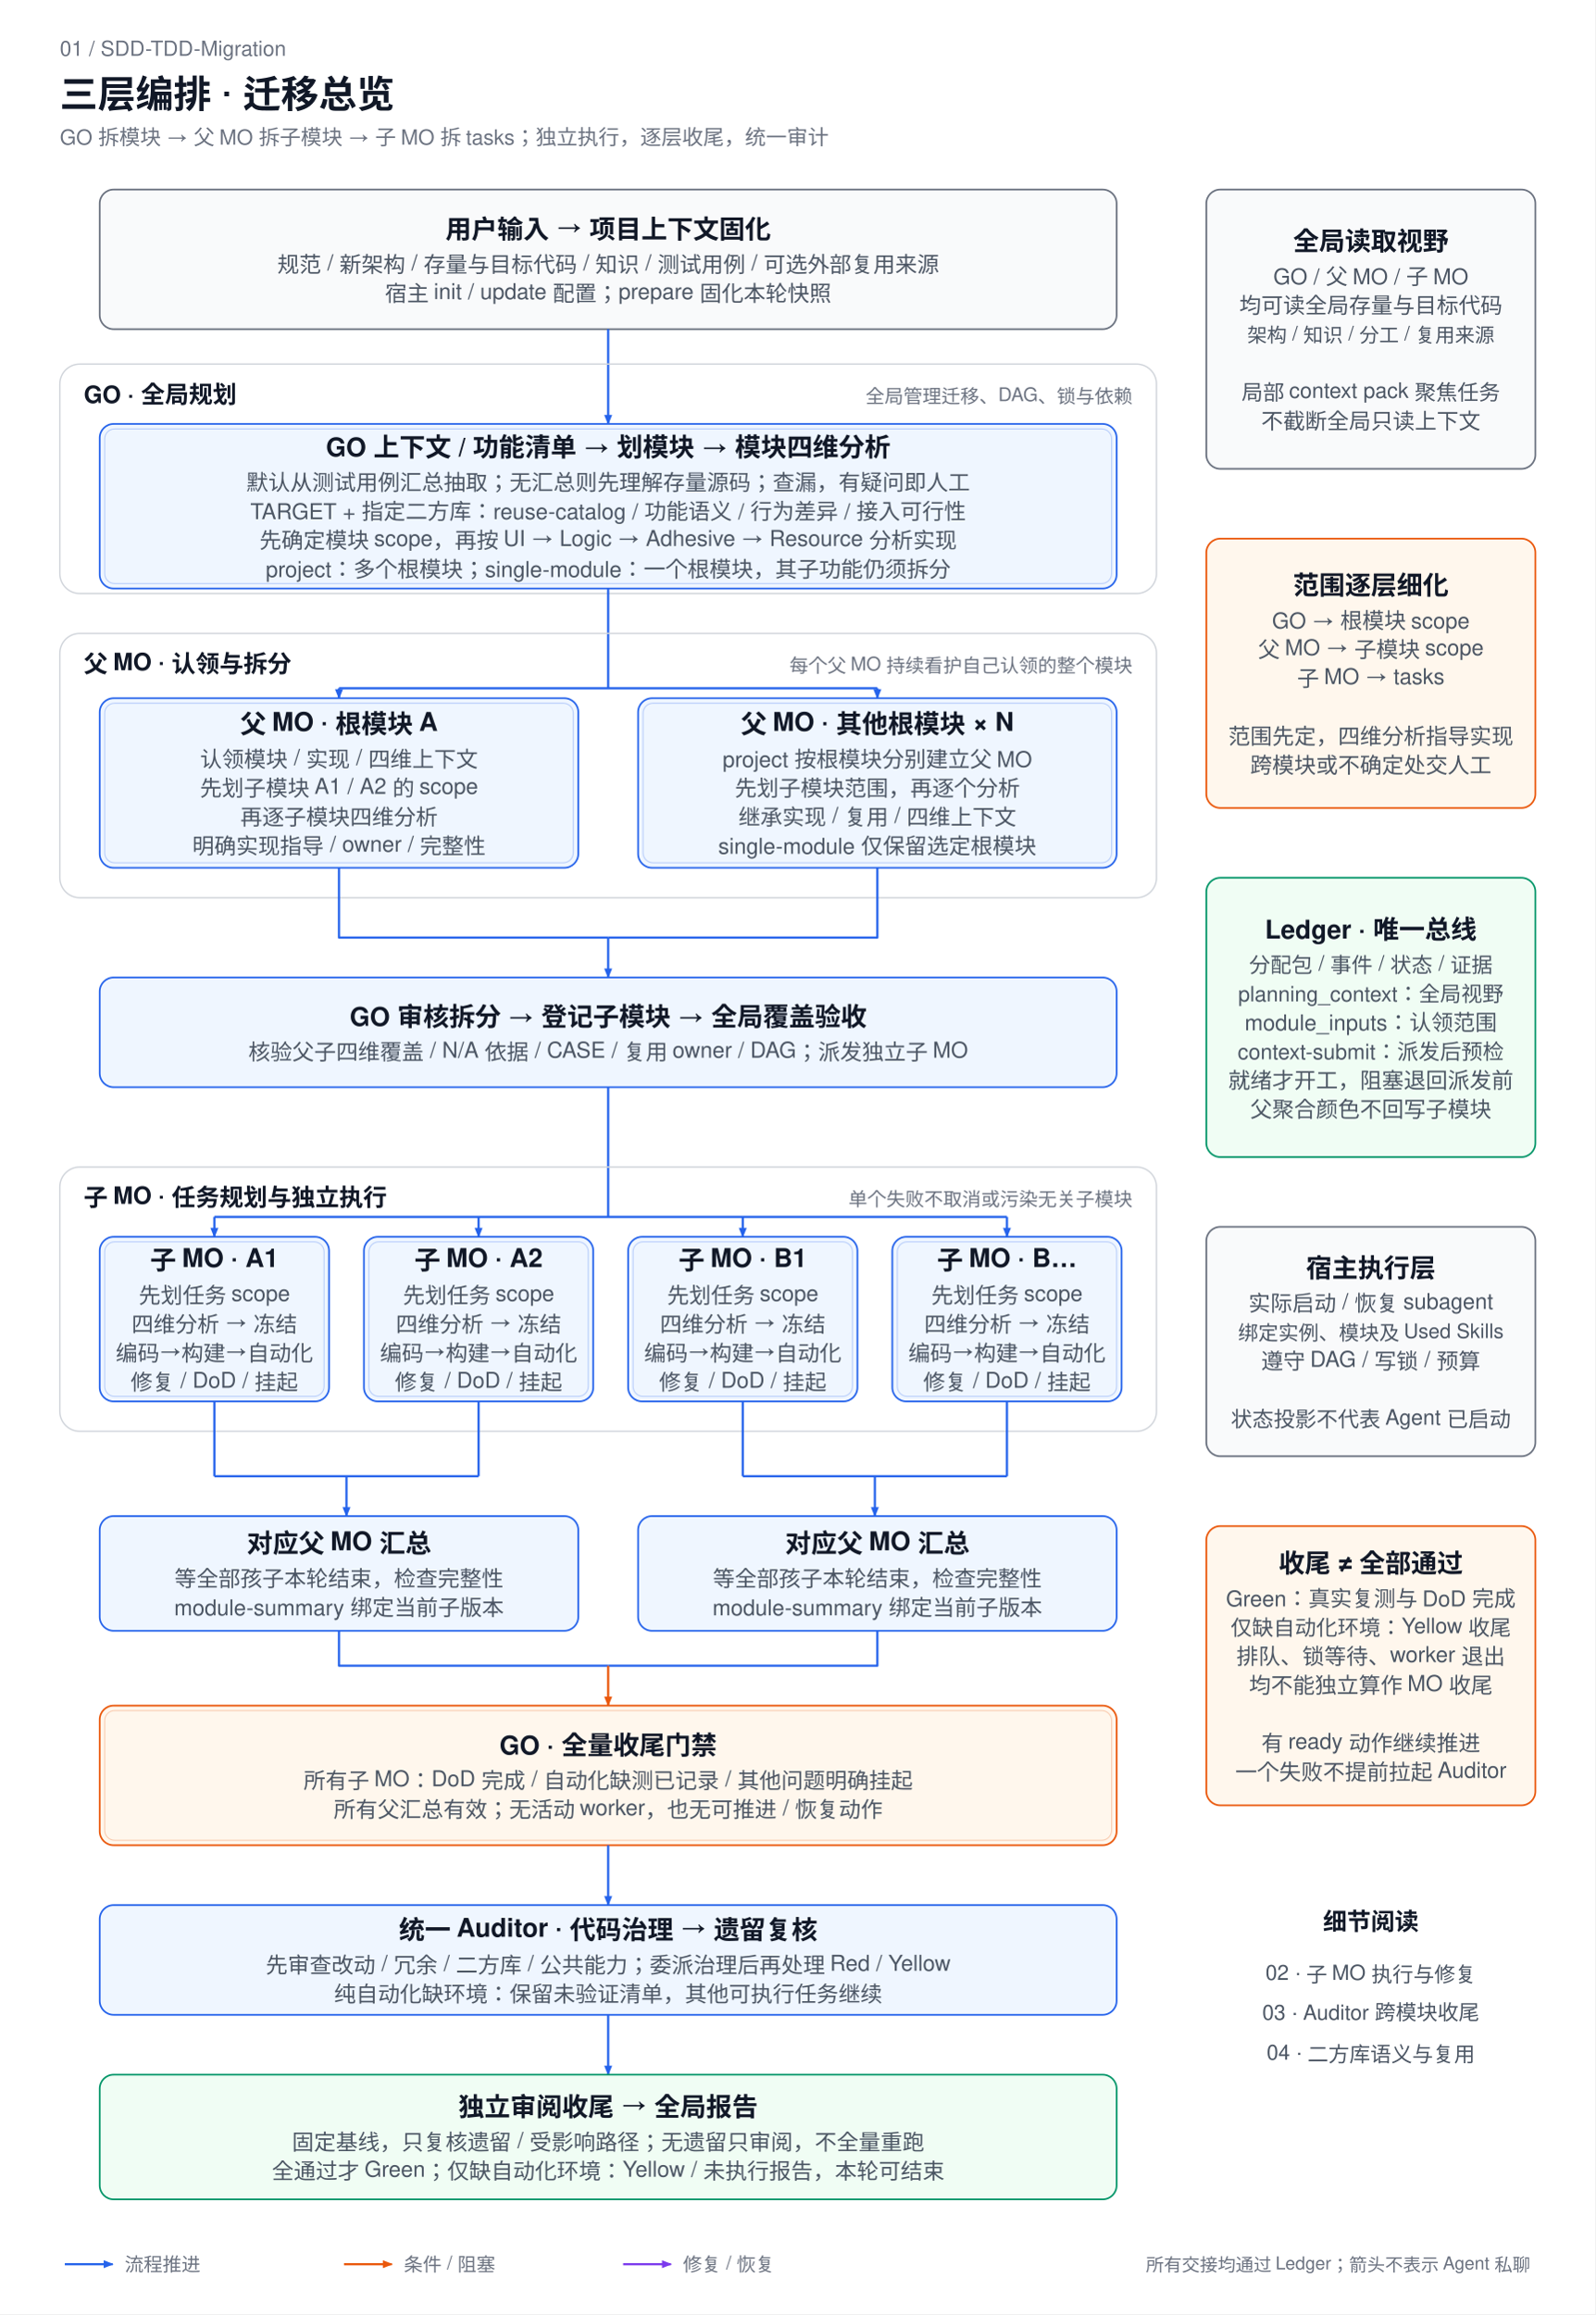
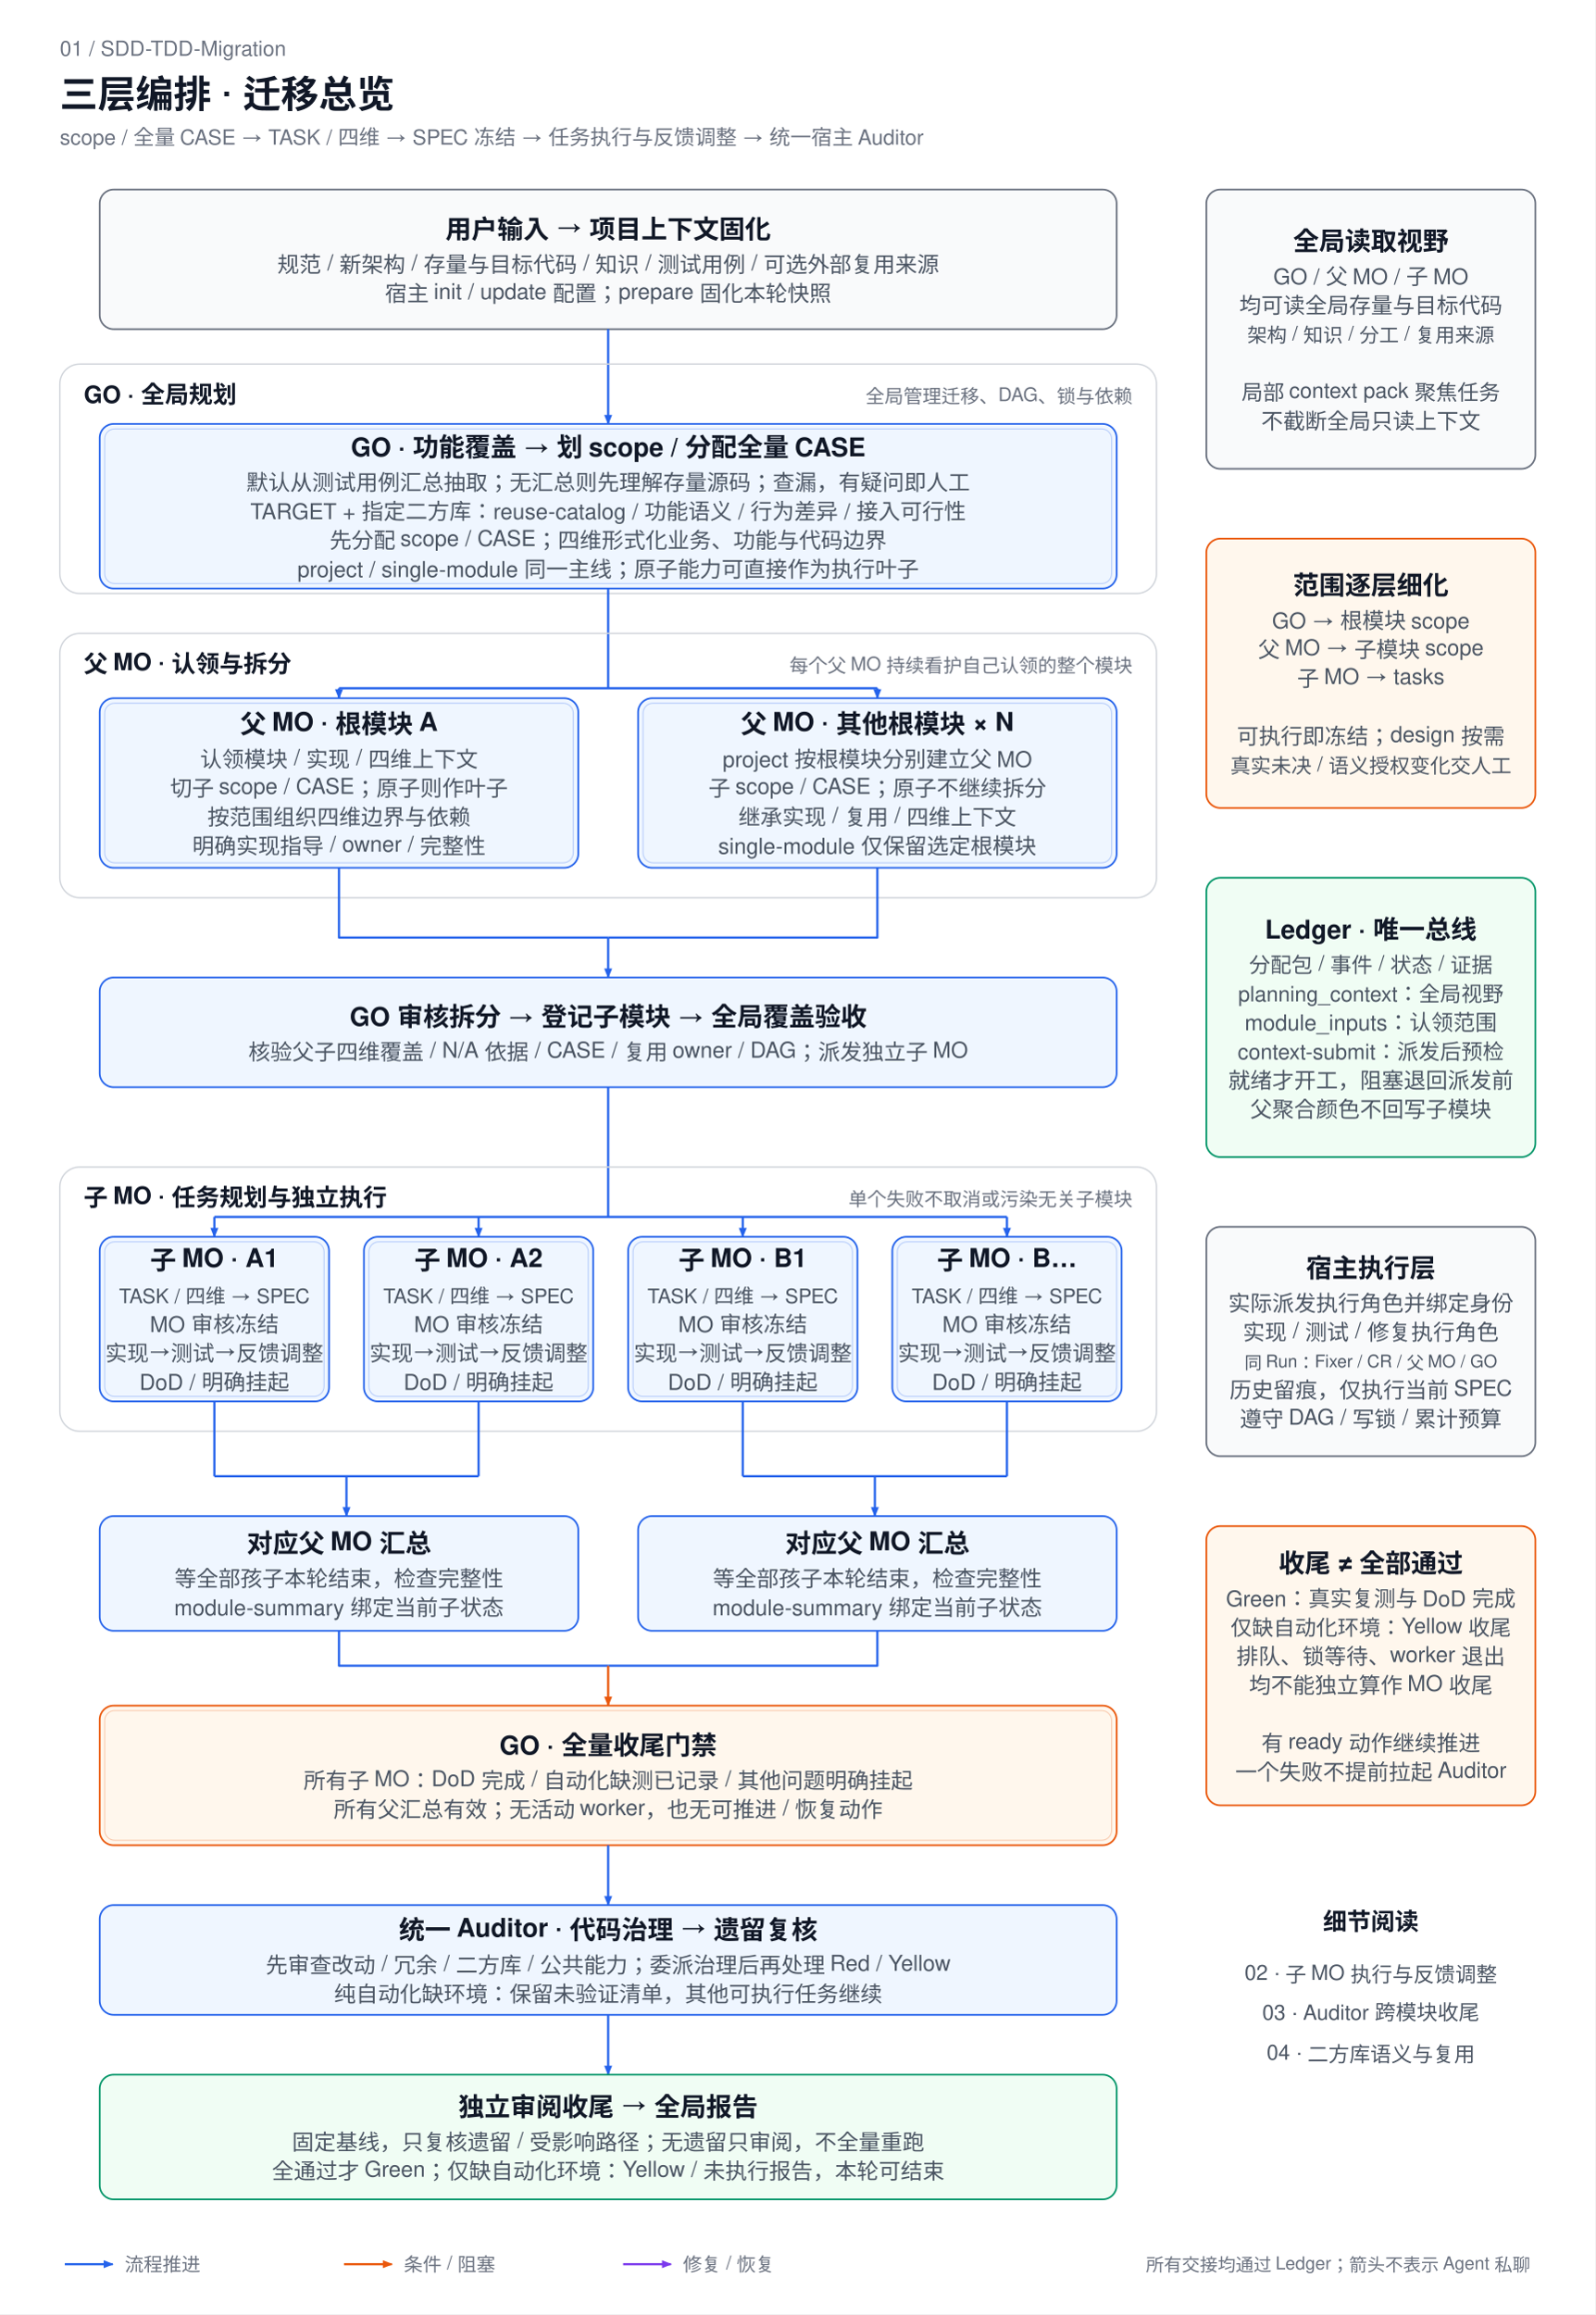
<svg xmlns="http://www.w3.org/2000/svg" width="1600" height="2320" viewBox="0 0 1600 2320" role="img" aria-labelledby="title desc">
  <style>text {font-family: "Helvetica Neue", Helvetica, Arial, "PingFang SC", "Microsoft YaHei", sans-serif;}</style>
  <defs>
    <marker id="arrow-blue" markerWidth="10" markerHeight="8" refX="9" refY="4" orient="auto" markerUnits="userSpaceOnUse">
      <path d="M0,0 L10,4 L0,8 Z" fill="#2563eb" />
    </marker>
    <marker id="arrow-orange" markerWidth="10" markerHeight="8" refX="9" refY="4" orient="auto" markerUnits="userSpaceOnUse">
      <path d="M0,0 L10,4 L0,8 Z" fill="#ea580c" />
    </marker>
    <marker id="arrow-green" markerWidth="10" markerHeight="8" refX="9" refY="4" orient="auto" markerUnits="userSpaceOnUse">
      <path d="M0,0 L10,4 L0,8 Z" fill="#059669" />
    </marker>
    <marker id="arrow-purple" markerWidth="10" markerHeight="8" refX="9" refY="4" orient="auto" markerUnits="userSpaceOnUse">
      <path d="M0,0 L10,4 L0,8 Z" fill="#7c3aed" />
    </marker>
    <marker id="arrow-gray" markerWidth="10" markerHeight="8" refX="9" refY="4" orient="auto" markerUnits="userSpaceOnUse">
      <path d="M0,0 L10,4 L0,8 Z" fill="#6b7280" />
    </marker>
  </defs>
  <rect width="1600" height="2320" fill="white" />
  <text x="60" y="56" font-size="21.00" fill="#6b7280" text-anchor="start" font-weight="400">01  /  SDD-TDD-Migration</text>
  <text x="60" y="108" font-size="38.00" fill="#111827" text-anchor="start" font-weight="700">三层编排 · 迁移总览</text>
-   <text x="60" y="145" font-size="21.00" fill="#6b7280" text-anchor="start" font-weight="400">GO 拆模块 → 父 MO 拆子模块 → 子 MO 拆 tasks；独立执行，逐层收尾，统一审计</text>
+   <text x="60" y="145" font-size="21.00" fill="#6b7280" text-anchor="start" font-weight="400">scope / 全量 CASE → TASK / 四维 → SPEC 冻结 → 任务执行与反馈调整 → 统一宿主 Auditor</text>
  <rect x="100" y="190" width="1020" height="140" rx="14" fill="#f9fafb" stroke="#6b7280" stroke-width="1.7" />
  <text x="610.0" y="239.0" font-size="26.00" fill="#111827" text-anchor="middle" font-weight="650">用户输入 → 项目上下文固化</text>
  <text x="610.0" y="273.0" font-size="22.00" fill="#4b5563" text-anchor="middle" font-weight="400">规范 / 新架构 / 存量与目标代码 / 知识 / 测试用例 / 可选外部复用来源</text>
  <text x="610.0" y="302.0" font-size="22.00" fill="#4b5563" text-anchor="middle" font-weight="400">宿主 init / update 配置；prepare 固化本轮快照</text>
  <path d="M610,330 L610,425" fill="none" stroke="#2563eb" stroke-width="2.2" stroke-linejoin="round" marker-end="url(#arrow-blue)" />
  <rect x="60" y="365" width="1100" height="230" rx="20" fill="none" stroke="#d1d5db" stroke-width="1.4" />
  <text x="84" y="404" font-size="24.00" fill="#111827" text-anchor="start" font-weight="650">GO  ·  全局规划</text>
  <text x="1136" y="404" font-size="19.00" fill="#6b7280" text-anchor="end" font-weight="400">全局管理迁移、DAG、锁与依赖</text>
  <rect x="100" y="425" width="1020" height="165" rx="14" fill="#eff6ff" stroke="#2563eb" stroke-width="1.7" />
  <rect x="105" y="430" width="1010" height="155" rx="10" fill="none" stroke="#2563eb" stroke-opacity="0.28" />
-   <text x="610.0" y="457.5" font-size="26.00" fill="#111827" text-anchor="middle" font-weight="650">GO 上下文 / 功能清单 → 划模块 → 模块四维分析</text>
+   <text x="610.0" y="457.5" font-size="26.00" fill="#111827" text-anchor="middle" font-weight="650">GO · 功能覆盖 → 划 scope / 分配全量 CASE</text>
  <text x="610.0" y="491.5" font-size="22.00" fill="#4b5563" text-anchor="middle" font-weight="400">默认从测试用例汇总抽取；无汇总则先理解存量源码；查漏，有疑问即人工</text>
  <text x="610.0" y="520.5" font-size="22.00" fill="#4b5563" text-anchor="middle" font-weight="400">TARGET + 指定二方库：reuse-catalog / 功能语义 / 行为差异 / 接入可行性</text>
-   <text x="610.0" y="549.5" font-size="22.00" fill="#4b5563" text-anchor="middle" font-weight="400">先确定模块 scope，再按 UI → Logic → Adhesive → Resource 分析实现</text>
-   <text x="610.0" y="578.5" font-size="22.00" fill="#4b5563" text-anchor="middle" font-weight="400">project：多个根模块；single-module：一个根模块，其子功能仍须拆分</text>
+   <text x="610.0" y="549.5" font-size="22.00" fill="#4b5563" text-anchor="middle" font-weight="400">先分配 scope / CASE；四维形式化业务、功能与代码边界</text>
+   <text x="610.0" y="578.5" font-size="22.00" fill="#4b5563" text-anchor="middle" font-weight="400">project / single-module 同一主线；原子能力可直接作为执行叶子</text>
  <path d="M610,590 L610,690" fill="none" stroke="#2563eb" stroke-width="2.2" stroke-linejoin="round" />
  <path d="M340,690 L880,690" fill="none" stroke="#2563eb" stroke-width="2.2" stroke-linejoin="round" />
  <path d="M340,690 L340,700" fill="none" stroke="#2563eb" stroke-width="2.2" stroke-linejoin="round" marker-end="url(#arrow-blue)" />
  <path d="M880,690 L880,700" fill="none" stroke="#2563eb" stroke-width="2.2" stroke-linejoin="round" marker-end="url(#arrow-blue)" />
  <rect x="60" y="635" width="1100" height="265" rx="20" fill="none" stroke="#d1d5db" stroke-width="1.4" />
  <text x="84" y="674" font-size="24.00" fill="#111827" text-anchor="start" font-weight="650">父 MO  ·  认领与拆分</text>
  <text x="1136" y="674" font-size="19.00" fill="#6b7280" text-anchor="end" font-weight="400">每个父 MO 持续看护自己认领的整个模块</text>
  <rect x="100" y="700" width="480" height="170" rx="14" fill="#eff6ff" stroke="#2563eb" stroke-width="1.7" />
  <rect x="105" y="705" width="470" height="160" rx="10" fill="none" stroke="#2563eb" stroke-opacity="0.28" />
  <text x="340.0" y="735.0" font-size="26.00" fill="#111827" text-anchor="middle" font-weight="650">父 MO · 根模块 A</text>
  <text x="340.0" y="769.0" font-size="22.00" fill="#4b5563" text-anchor="middle" font-weight="400">认领模块 / 实现 / 四维上下文</text>
-   <text x="340.0" y="798.0" font-size="22.00" fill="#4b5563" text-anchor="middle" font-weight="400">先划子模块 A1 / A2 的 scope</text>
-   <text x="340.0" y="827.0" font-size="22.00" fill="#4b5563" text-anchor="middle" font-weight="400">再逐子模块四维分析</text>
+   <text x="340.0" y="798.0" font-size="22.00" fill="#4b5563" text-anchor="middle" font-weight="400">切子 scope / CASE；原子则作叶子</text>
+   <text x="340.0" y="827.0" font-size="22.00" fill="#4b5563" text-anchor="middle" font-weight="400">按范围组织四维边界与依赖</text>
  <text x="340.0" y="856.0" font-size="22.00" fill="#4b5563" text-anchor="middle" font-weight="400">明确实现指导 / owner / 完整性</text>
  <rect x="640" y="700" width="480" height="170" rx="14" fill="#eff6ff" stroke="#2563eb" stroke-width="1.7" />
  <rect x="645" y="705" width="470" height="160" rx="10" fill="none" stroke="#2563eb" stroke-opacity="0.28" />
  <text x="880.0" y="735.0" font-size="26.00" fill="#111827" text-anchor="middle" font-weight="650">父 MO · 其他根模块 × N</text>
  <text x="880.0" y="769.0" font-size="22.00" fill="#4b5563" text-anchor="middle" font-weight="400">project 按根模块分别建立父 MO</text>
-   <text x="880.0" y="798.0" font-size="22.00" fill="#4b5563" text-anchor="middle" font-weight="400">先划子模块范围，再逐个分析</text>
+   <text x="880.0" y="798.0" font-size="22.00" fill="#4b5563" text-anchor="middle" font-weight="400">子 scope / CASE；原子不继续拆分</text>
  <text x="880.0" y="827.0" font-size="22.00" fill="#4b5563" text-anchor="middle" font-weight="400">继承实现 / 复用 / 四维上下文</text>
  <text x="880.0" y="856.0" font-size="22.00" fill="#4b5563" text-anchor="middle" font-weight="400">single-module 仅保留选定根模块</text>
  <path d="M340,870 L340,940 L610,940" fill="none" stroke="#2563eb" stroke-width="2.2" stroke-linejoin="round" />
  <path d="M880,870 L880,940 L610,940" fill="none" stroke="#2563eb" stroke-width="2.2" stroke-linejoin="round" />
  <path d="M610,940 L610,980" fill="none" stroke="#2563eb" stroke-width="2.2" stroke-linejoin="round" marker-end="url(#arrow-blue)" />
  <rect x="100" y="980" width="1020" height="110" rx="14" fill="#eff6ff" stroke="#2563eb" stroke-width="1.7" />
  <text x="610.0" y="1028.5" font-size="26.00" fill="#111827" text-anchor="middle" font-weight="650">GO 审核拆分 → 登记子模块 → 全局覆盖验收</text>
  <text x="610.0" y="1062.5" font-size="22.00" fill="#4b5563" text-anchor="middle" font-weight="400">核验父子四维覆盖 / N/A 依据 / CASE / 复用 owner / DAG；派发独立子 MO</text>
  <path d="M610,1090 L610,1220" fill="none" stroke="#2563eb" stroke-width="2.2" stroke-linejoin="round" />
  <path d="M215,1220 L1010,1220" fill="none" stroke="#2563eb" stroke-width="2.2" stroke-linejoin="round" />
  <rect x="60" y="1170" width="1100" height="265" rx="20" fill="none" stroke="#d1d5db" stroke-width="1.4" />
  <text x="84" y="1209" font-size="24.00" fill="#111827" text-anchor="start" font-weight="650">子 MO  ·  任务规划与独立执行</text>
  <text x="1136" y="1209" font-size="19.00" fill="#6b7280" text-anchor="end" font-weight="400">单个失败不取消或污染无关子模块</text>
  <path d="M215,1220 L215,1240" fill="none" stroke="#2563eb" stroke-width="2.2" stroke-linejoin="round" marker-end="url(#arrow-blue)" />
  <rect x="100" y="1240" width="230" height="165" rx="14" fill="#eff6ff" stroke="#2563eb" stroke-width="1.7" />
  <rect x="105" y="1245" width="220" height="155" rx="10" fill="none" stroke="#2563eb" stroke-opacity="0.28" />
  <text x="215.0" y="1272.5" font-size="26.00" fill="#111827" text-anchor="middle" font-weight="650">子 MO · A1</text>
-   <text x="215.0" y="1306.5" font-size="22.00" fill="#4b5563" text-anchor="middle" font-weight="400">先划任务 scope</text>
-   <text x="215.0" y="1335.5" font-size="22.00" fill="#4b5563" text-anchor="middle" font-weight="400">四维分析 → 冻结</text>
-   <text x="215.0" y="1364.5" font-size="22.00" fill="#4b5563" text-anchor="middle" font-weight="400">编码→构建→自动化</text>
-   <text x="215.0" y="1393.5" font-size="21.91" fill="#4b5563" text-anchor="middle" font-weight="400">修复 / DoD / 挂起</text>
+   <text x="215.0" y="1306.5" font-size="20.04" fill="#4b5563" text-anchor="middle" font-weight="400">TASK / 四维 → SPEC</text>
+   <text x="215.0" y="1335.5" font-size="22.00" fill="#4b5563" text-anchor="middle" font-weight="400">MO 审核冻结</text>
+   <text x="215.0" y="1364.5" font-size="21.88" fill="#4b5563" text-anchor="middle" font-weight="400">实现→测试→反馈调整</text>
+   <text x="215.0" y="1393.5" font-size="22.00" fill="#4b5563" text-anchor="middle" font-weight="400">DoD / 明确挂起</text>
  <path d="M480,1220 L480,1240" fill="none" stroke="#2563eb" stroke-width="2.2" stroke-linejoin="round" marker-end="url(#arrow-blue)" />
  <rect x="365" y="1240" width="230" height="165" rx="14" fill="#eff6ff" stroke="#2563eb" stroke-width="1.7" />
  <rect x="370" y="1245" width="220" height="155" rx="10" fill="none" stroke="#2563eb" stroke-opacity="0.28" />
  <text x="480.0" y="1272.5" font-size="26.00" fill="#111827" text-anchor="middle" font-weight="650">子 MO · A2</text>
-   <text x="480.0" y="1306.5" font-size="22.00" fill="#4b5563" text-anchor="middle" font-weight="400">先划任务 scope</text>
-   <text x="480.0" y="1335.5" font-size="22.00" fill="#4b5563" text-anchor="middle" font-weight="400">四维分析 → 冻结</text>
-   <text x="480.0" y="1364.5" font-size="22.00" fill="#4b5563" text-anchor="middle" font-weight="400">编码→构建→自动化</text>
-   <text x="480.0" y="1393.5" font-size="21.91" fill="#4b5563" text-anchor="middle" font-weight="400">修复 / DoD / 挂起</text>
+   <text x="480.0" y="1306.5" font-size="20.04" fill="#4b5563" text-anchor="middle" font-weight="400">TASK / 四维 → SPEC</text>
+   <text x="480.0" y="1335.5" font-size="22.00" fill="#4b5563" text-anchor="middle" font-weight="400">MO 审核冻结</text>
+   <text x="480.0" y="1364.5" font-size="21.88" fill="#4b5563" text-anchor="middle" font-weight="400">实现→测试→反馈调整</text>
+   <text x="480.0" y="1393.5" font-size="22.00" fill="#4b5563" text-anchor="middle" font-weight="400">DoD / 明确挂起</text>
  <path d="M745,1220 L745,1240" fill="none" stroke="#2563eb" stroke-width="2.2" stroke-linejoin="round" marker-end="url(#arrow-blue)" />
  <rect x="630" y="1240" width="230" height="165" rx="14" fill="#eff6ff" stroke="#2563eb" stroke-width="1.7" />
  <rect x="635" y="1245" width="220" height="155" rx="10" fill="none" stroke="#2563eb" stroke-opacity="0.28" />
  <text x="745.0" y="1272.5" font-size="26.00" fill="#111827" text-anchor="middle" font-weight="650">子 MO · B1</text>
-   <text x="745.0" y="1306.5" font-size="22.00" fill="#4b5563" text-anchor="middle" font-weight="400">先划任务 scope</text>
-   <text x="745.0" y="1335.5" font-size="22.00" fill="#4b5563" text-anchor="middle" font-weight="400">四维分析 → 冻结</text>
-   <text x="745.0" y="1364.5" font-size="22.00" fill="#4b5563" text-anchor="middle" font-weight="400">编码→构建→自动化</text>
-   <text x="745.0" y="1393.5" font-size="21.91" fill="#4b5563" text-anchor="middle" font-weight="400">修复 / DoD / 挂起</text>
+   <text x="745.0" y="1306.5" font-size="20.04" fill="#4b5563" text-anchor="middle" font-weight="400">TASK / 四维 → SPEC</text>
+   <text x="745.0" y="1335.5" font-size="22.00" fill="#4b5563" text-anchor="middle" font-weight="400">MO 审核冻结</text>
+   <text x="745.0" y="1364.5" font-size="21.88" fill="#4b5563" text-anchor="middle" font-weight="400">实现→测试→反馈调整</text>
+   <text x="745.0" y="1393.5" font-size="22.00" fill="#4b5563" text-anchor="middle" font-weight="400">DoD / 明确挂起</text>
  <path d="M1010,1220 L1010,1240" fill="none" stroke="#2563eb" stroke-width="2.2" stroke-linejoin="round" marker-end="url(#arrow-blue)" />
  <rect x="895" y="1240" width="230" height="165" rx="14" fill="#eff6ff" stroke="#2563eb" stroke-width="1.7" />
  <rect x="900" y="1245" width="220" height="155" rx="10" fill="none" stroke="#2563eb" stroke-opacity="0.28" />
  <text x="1010.0" y="1272.5" font-size="26.00" fill="#111827" text-anchor="middle" font-weight="650">子 MO · B…</text>
-   <text x="1010.0" y="1306.5" font-size="22.00" fill="#4b5563" text-anchor="middle" font-weight="400">先划任务 scope</text>
-   <text x="1010.0" y="1335.5" font-size="22.00" fill="#4b5563" text-anchor="middle" font-weight="400">四维分析 → 冻结</text>
-   <text x="1010.0" y="1364.5" font-size="22.00" fill="#4b5563" text-anchor="middle" font-weight="400">编码→构建→自动化</text>
-   <text x="1010.0" y="1393.5" font-size="21.91" fill="#4b5563" text-anchor="middle" font-weight="400">修复 / DoD / 挂起</text>
+   <text x="1010.0" y="1306.5" font-size="20.04" fill="#4b5563" text-anchor="middle" font-weight="400">TASK / 四维 → SPEC</text>
+   <text x="1010.0" y="1335.5" font-size="22.00" fill="#4b5563" text-anchor="middle" font-weight="400">MO 审核冻结</text>
+   <text x="1010.0" y="1364.5" font-size="21.88" fill="#4b5563" text-anchor="middle" font-weight="400">实现→测试→反馈调整</text>
+   <text x="1010.0" y="1393.5" font-size="22.00" fill="#4b5563" text-anchor="middle" font-weight="400">DoD / 明确挂起</text>
  <path d="M215,1405 L215,1480" fill="none" stroke="#2563eb" stroke-width="2.2" stroke-linejoin="round" />
  <path d="M480,1405 L480,1480" fill="none" stroke="#2563eb" stroke-width="2.2" stroke-linejoin="round" />
  <path d="M215,1480 L480,1480" fill="none" stroke="#2563eb" stroke-width="2.2" stroke-linejoin="round" />
  <path d="M347.5,1480 L347.5,1520" fill="none" stroke="#2563eb" stroke-width="2.2" stroke-linejoin="round" marker-end="url(#arrow-blue)" />
  <rect x="100" y="1520" width="480" height="115" rx="14" fill="#eff6ff" stroke="#2563eb" stroke-width="1.7" />
  <text x="340.0" y="1556.5" font-size="26.00" fill="#111827" text-anchor="middle" font-weight="650">对应父 MO 汇总</text>
  <text x="340.0" y="1590.5" font-size="22.00" fill="#4b5563" text-anchor="middle" font-weight="400">等全部孩子本轮结束，检查完整性</text>
-   <text x="340.0" y="1619.5" font-size="22.00" fill="#4b5563" text-anchor="middle" font-weight="400">module-summary 绑定当前子版本</text>
+   <text x="340.0" y="1619.5" font-size="22.00" fill="#4b5563" text-anchor="middle" font-weight="400">module-summary 绑定当前子状态</text>
  <path d="M745,1405 L745,1480" fill="none" stroke="#2563eb" stroke-width="2.2" stroke-linejoin="round" />
  <path d="M1010,1405 L1010,1480" fill="none" stroke="#2563eb" stroke-width="2.2" stroke-linejoin="round" />
  <path d="M745,1480 L1010,1480" fill="none" stroke="#2563eb" stroke-width="2.2" stroke-linejoin="round" />
  <path d="M877.5,1480 L877.5,1520" fill="none" stroke="#2563eb" stroke-width="2.2" stroke-linejoin="round" marker-end="url(#arrow-blue)" />
  <rect x="640" y="1520" width="480" height="115" rx="14" fill="#eff6ff" stroke="#2563eb" stroke-width="1.7" />
  <text x="880.0" y="1556.5" font-size="26.00" fill="#111827" text-anchor="middle" font-weight="650">对应父 MO 汇总</text>
  <text x="880.0" y="1590.5" font-size="22.00" fill="#4b5563" text-anchor="middle" font-weight="400">等全部孩子本轮结束，检查完整性</text>
-   <text x="880.0" y="1619.5" font-size="22.00" fill="#4b5563" text-anchor="middle" font-weight="400">module-summary 绑定当前子版本</text>
+   <text x="880.0" y="1619.5" font-size="22.00" fill="#4b5563" text-anchor="middle" font-weight="400">module-summary 绑定当前子状态</text>
  <path d="M340,1635 L340,1670 L610,1670" fill="none" stroke="#2563eb" stroke-width="2.2" stroke-linejoin="round" />
  <path d="M880,1635 L880,1670 L610,1670" fill="none" stroke="#2563eb" stroke-width="2.2" stroke-linejoin="round" />
  <path d="M610,1670 L610,1710" fill="none" stroke="#ea580c" stroke-width="2.2" stroke-linejoin="round" marker-end="url(#arrow-orange)" />
  <rect x="100" y="1710" width="1020" height="140" rx="14" fill="#fff7ed" stroke="#ea580c" stroke-width="1.7" />
  <rect x="105" y="1715" width="1010" height="130" rx="10" fill="none" stroke="#ea580c" stroke-opacity="0.28" />
  <text x="610.0" y="1759.0" font-size="26.00" fill="#111827" text-anchor="middle" font-weight="650">GO · 全量收尾门禁</text>
  <text x="610.0" y="1793.0" font-size="22.00" fill="#4b5563" text-anchor="middle" font-weight="400">所有子 MO：DoD 完成 / 自动化缺测已记录 / 其他问题明确挂起</text>
  <text x="610.0" y="1822.0" font-size="22.00" fill="#4b5563" text-anchor="middle" font-weight="400">所有父汇总有效；无活动 worker，也无可推进 / 恢复动作</text>
  <path d="M610,1850 L610,1910" fill="none" stroke="#2563eb" stroke-width="2.2" stroke-linejoin="round" marker-end="url(#arrow-blue)" />
  <rect x="100" y="1910" width="1020" height="110" rx="14" fill="#eff6ff" stroke="#2563eb" stroke-width="1.7" />
  <text x="610.0" y="1944.0" font-size="26.00" fill="#111827" text-anchor="middle" font-weight="650">统一 Auditor · 代码治理 → 遗留复核</text>
  <text x="610.0" y="1978.0" font-size="22.00" fill="#4b5563" text-anchor="middle" font-weight="400">先审查改动 / 冗余 / 二方库 / 公共能力；委派治理后再处理 Red / Yellow</text>
  <text x="610.0" y="2007.0" font-size="22.00" fill="#4b5563" text-anchor="middle" font-weight="400">纯自动化缺环境：保留未验证清单，其他可执行任务继续</text>
  <path d="M610,2020 L610,2080" fill="none" stroke="#2563eb" stroke-width="2.2" stroke-linejoin="round" marker-end="url(#arrow-blue)" />
  <rect x="100" y="2080" width="1020" height="125" rx="14" fill="#f0fdf4" stroke="#059669" stroke-width="1.7" />
  <text x="610.0" y="2121.5" font-size="26.00" fill="#111827" text-anchor="middle" font-weight="650">独立审阅收尾 → 全局报告</text>
  <text x="610.0" y="2155.5" font-size="22.00" fill="#4b5563" text-anchor="middle" font-weight="400">固定基线，只复核遗留 / 受影响路径；无遗留只审阅，不全量重跑</text>
  <text x="610.0" y="2184.5" font-size="22.00" fill="#4b5563" text-anchor="middle" font-weight="400">全通过才 Green；仅缺自动化环境：Yellow / 未执行报告，本轮可结束</text>
  <rect x="1210" y="190" width="330" height="280" rx="14" fill="#f9fafb" stroke="#6b7280" stroke-width="1.7" />
  <text x="1375.0" y="251.0" font-size="26.00" fill="#111827" text-anchor="middle" font-weight="650">全局读取视野</text>
  <text x="1375.0" y="285.0" font-size="22.00" fill="#4b5563" text-anchor="middle" font-weight="400">GO / 父 MO / 子 MO</text>
  <text x="1375.0" y="314.0" font-size="22.00" fill="#4b5563" text-anchor="middle" font-weight="400">均可读全局存量与目标代码</text>
  <text x="1375.0" y="343.0" font-size="19.83" fill="#4b5563" text-anchor="middle" font-weight="400">架构 / 知识 / 分工 / 复用来源</text>
  <text x="1375.0" y="372.0" font-size="22.00" fill="#4b5563" text-anchor="middle" font-weight="400" />
  <text x="1375.0" y="401.0" font-size="21.46" fill="#4b5563" text-anchor="middle" font-weight="400">局部 context pack 聚焦任务</text>
  <text x="1375.0" y="430.0" font-size="22.00" fill="#4b5563" text-anchor="middle" font-weight="400">不截断全局只读上下文</text>
  <rect x="1210" y="540" width="330" height="270" rx="14" fill="#fff7ed" stroke="#ea580c" stroke-width="1.7" />
  <text x="1375.0" y="596.0" font-size="26.00" fill="#111827" text-anchor="middle" font-weight="650">范围逐层细化</text>
  <text x="1375.0" y="630.0" font-size="22.00" fill="#4b5563" text-anchor="middle" font-weight="400">GO → 根模块 scope</text>
  <text x="1375.0" y="659.0" font-size="22.00" fill="#4b5563" text-anchor="middle" font-weight="400">父 MO → 子模块 scope</text>
  <text x="1375.0" y="688.0" font-size="22.00" fill="#4b5563" text-anchor="middle" font-weight="400">子 MO → tasks</text>
  <text x="1375.0" y="717.0" font-size="22.00" fill="#4b5563" text-anchor="middle" font-weight="400" />
-   <text x="1375.0" y="746.0" font-size="22.00" fill="#4b5563" text-anchor="middle" font-weight="400">范围先定，四维分析指导实现</text>
-   <text x="1375.0" y="775.0" font-size="22.00" fill="#4b5563" text-anchor="middle" font-weight="400">跨模块或不确定处交人工</text>
+   <text x="1375.0" y="746.0" font-size="22.00" fill="#4b5563" text-anchor="middle" font-weight="400">可执行即冻结；design 按需</text>
+   <text x="1375.0" y="775.0" font-size="20.39" fill="#4b5563" text-anchor="middle" font-weight="400">真实未决 / 语义授权变化交人工</text>
  <rect x="1210" y="880" width="330" height="280" rx="14" fill="#f0fdf4" stroke="#059669" stroke-width="1.7" />
  <text x="1375.0" y="941.0" font-size="26.00" fill="#111827" text-anchor="middle" font-weight="650">Ledger · 唯一总线</text>
  <text x="1375.0" y="975.0" font-size="21.23" fill="#4b5563" text-anchor="middle" font-weight="400">分配包 / 事件 / 状态 / 证据</text>
  <text x="1375.0" y="1004.0" font-size="21.25" fill="#4b5563" text-anchor="middle" font-weight="400">planning_context：全局视野</text>
  <text x="1375.0" y="1033.0" font-size="22.00" fill="#4b5563" text-anchor="middle" font-weight="400">module_inputs：认领范围</text>
  <text x="1375.0" y="1062.0" font-size="21.46" fill="#4b5563" text-anchor="middle" font-weight="400">context-submit：派发后预检</text>
  <text x="1375.0" y="1091.0" font-size="22.00" fill="#4b5563" text-anchor="middle" font-weight="400">就绪才开工，阻塞退回派发前</text>
  <text x="1375.0" y="1120.0" font-size="22.00" fill="#4b5563" text-anchor="middle" font-weight="400">父聚合颜色不回写子模块</text>
  <rect x="1210" y="1230" width="330" height="230" rx="14" fill="#f9fafb" stroke="#6b7280" stroke-width="1.7" />
  <text x="1375.0" y="1280.5" font-size="26.00" fill="#111827" text-anchor="middle" font-weight="650">宿主执行层</text>
-   <text x="1375.0" y="1314.5" font-size="22.00" fill="#4b5563" text-anchor="middle" font-weight="400">实际启动 / 恢复 subagent</text>
-   <text x="1375.0" y="1343.5" font-size="20.22" fill="#4b5563" text-anchor="middle" font-weight="400">绑定实例、模块及 Used Skills</text>
-   <text x="1375.0" y="1372.5" font-size="22.00" fill="#4b5563" text-anchor="middle" font-weight="400">遵守 DAG / 写锁 / 预算</text>
-   <text x="1375.0" y="1401.5" font-size="22.00" fill="#4b5563" text-anchor="middle" font-weight="400" />
-   <text x="1375.0" y="1430.5" font-size="21.44" fill="#4b5563" text-anchor="middle" font-weight="400">状态投影不代表 Agent 已启动</text>
+   <text x="1375.0" y="1314.5" font-size="22.00" fill="#4b5563" text-anchor="middle" font-weight="400">实际派发执行角色并绑定身份</text>
+   <text x="1375.0" y="1343.5" font-size="22.00" fill="#4b5563" text-anchor="middle" font-weight="400">实现 / 测试 / 修复执行角色</text>
+   <text x="1375.0" y="1372.5" font-size="17.39" fill="#4b5563" text-anchor="middle" font-weight="400">同 Run：Fixer / CR / 父 MO / GO</text>
+   <text x="1375.0" y="1401.5" font-size="22.00" fill="#4b5563" text-anchor="middle" font-weight="400">历史留痕，仅执行当前 SPEC</text>
+   <text x="1375.0" y="1430.5" font-size="21.90" fill="#4b5563" text-anchor="middle" font-weight="400">遵守 DAG / 写锁 / 累计预算</text>
  <rect x="1210" y="1530" width="330" height="280" rx="14" fill="#fff7ed" stroke="#ea580c" stroke-width="1.7" />
  <text x="1375.0" y="1576.5" font-size="26.00" fill="#111827" text-anchor="middle" font-weight="650">收尾 ≠ 全部通过</text>
  <text x="1375.0" y="1610.5" font-size="21.90" fill="#4b5563" text-anchor="middle" font-weight="400">Green：真实复测与 DoD 完成</text>
  <text x="1375.0" y="1639.5" font-size="21.44" fill="#4b5563" text-anchor="middle" font-weight="400">仅缺自动化环境：Yellow 收尾</text>
  <text x="1375.0" y="1668.5" font-size="22.00" fill="#4b5563" text-anchor="middle" font-weight="400">排队、锁等待、worker 退出</text>
  <text x="1375.0" y="1697.5" font-size="22.00" fill="#4b5563" text-anchor="middle" font-weight="400">均不能独立算作 MO 收尾</text>
  <text x="1375.0" y="1726.5" font-size="22.00" fill="#4b5563" text-anchor="middle" font-weight="400" />
  <text x="1375.0" y="1755.5" font-size="22.00" fill="#4b5563" text-anchor="middle" font-weight="400">有 ready 动作继续推进</text>
  <text x="1375.0" y="1784.5" font-size="22.00" fill="#4b5563" text-anchor="middle" font-weight="400">一个失败不提前拉起 Auditor</text>
  <text x="1375" y="1935" font-size="24.00" fill="#111827" text-anchor="middle" font-weight="650">细节阅读</text>
-   <text x="1375" y="1985" font-size="21.00" fill="#4b5563" text-anchor="middle" font-weight="400">02 · 子 MO 执行与修复</text>
+   <text x="1375" y="1985" font-size="21.00" fill="#4b5563" text-anchor="middle" font-weight="400">02 · 子 MO 执行与反馈调整</text>
  <text x="1375" y="2025" font-size="21.00" fill="#4b5563" text-anchor="middle" font-weight="400">03 · Auditor 跨模块收尾</text>
  <text x="1375" y="2065" font-size="21.00" fill="#4b5563" text-anchor="middle" font-weight="400">04 · 二方库语义与复用</text>
  <path d="M65,2270 L113,2270" fill="none" stroke="#2563eb" stroke-width="2.2" stroke-linejoin="round" marker-end="url(#arrow-blue)" />
  <text x="125" y="2277" font-size="19.00" fill="#6b7280" text-anchor="start" font-weight="400">流程推进</text>
  <path d="M345,2270 L393,2270" fill="none" stroke="#ea580c" stroke-width="2.2" stroke-linejoin="round" marker-end="url(#arrow-orange)" />
  <text x="405" y="2277" font-size="19.00" fill="#6b7280" text-anchor="start" font-weight="400">条件 / 阻塞</text>
  <path d="M625,2270 L673,2270" fill="none" stroke="#7c3aed" stroke-width="2.2" stroke-linejoin="round" marker-end="url(#arrow-purple)" />
  <text x="685" y="2277" font-size="19.00" fill="#6b7280" text-anchor="start" font-weight="400">修复 / 恢复</text>
  <text x="1535" y="2277" font-size="18.00" fill="#6b7280" text-anchor="end" font-weight="400">所有交接均通过 Ledger；箭头不表示 Agent 私聊</text>
</svg>
